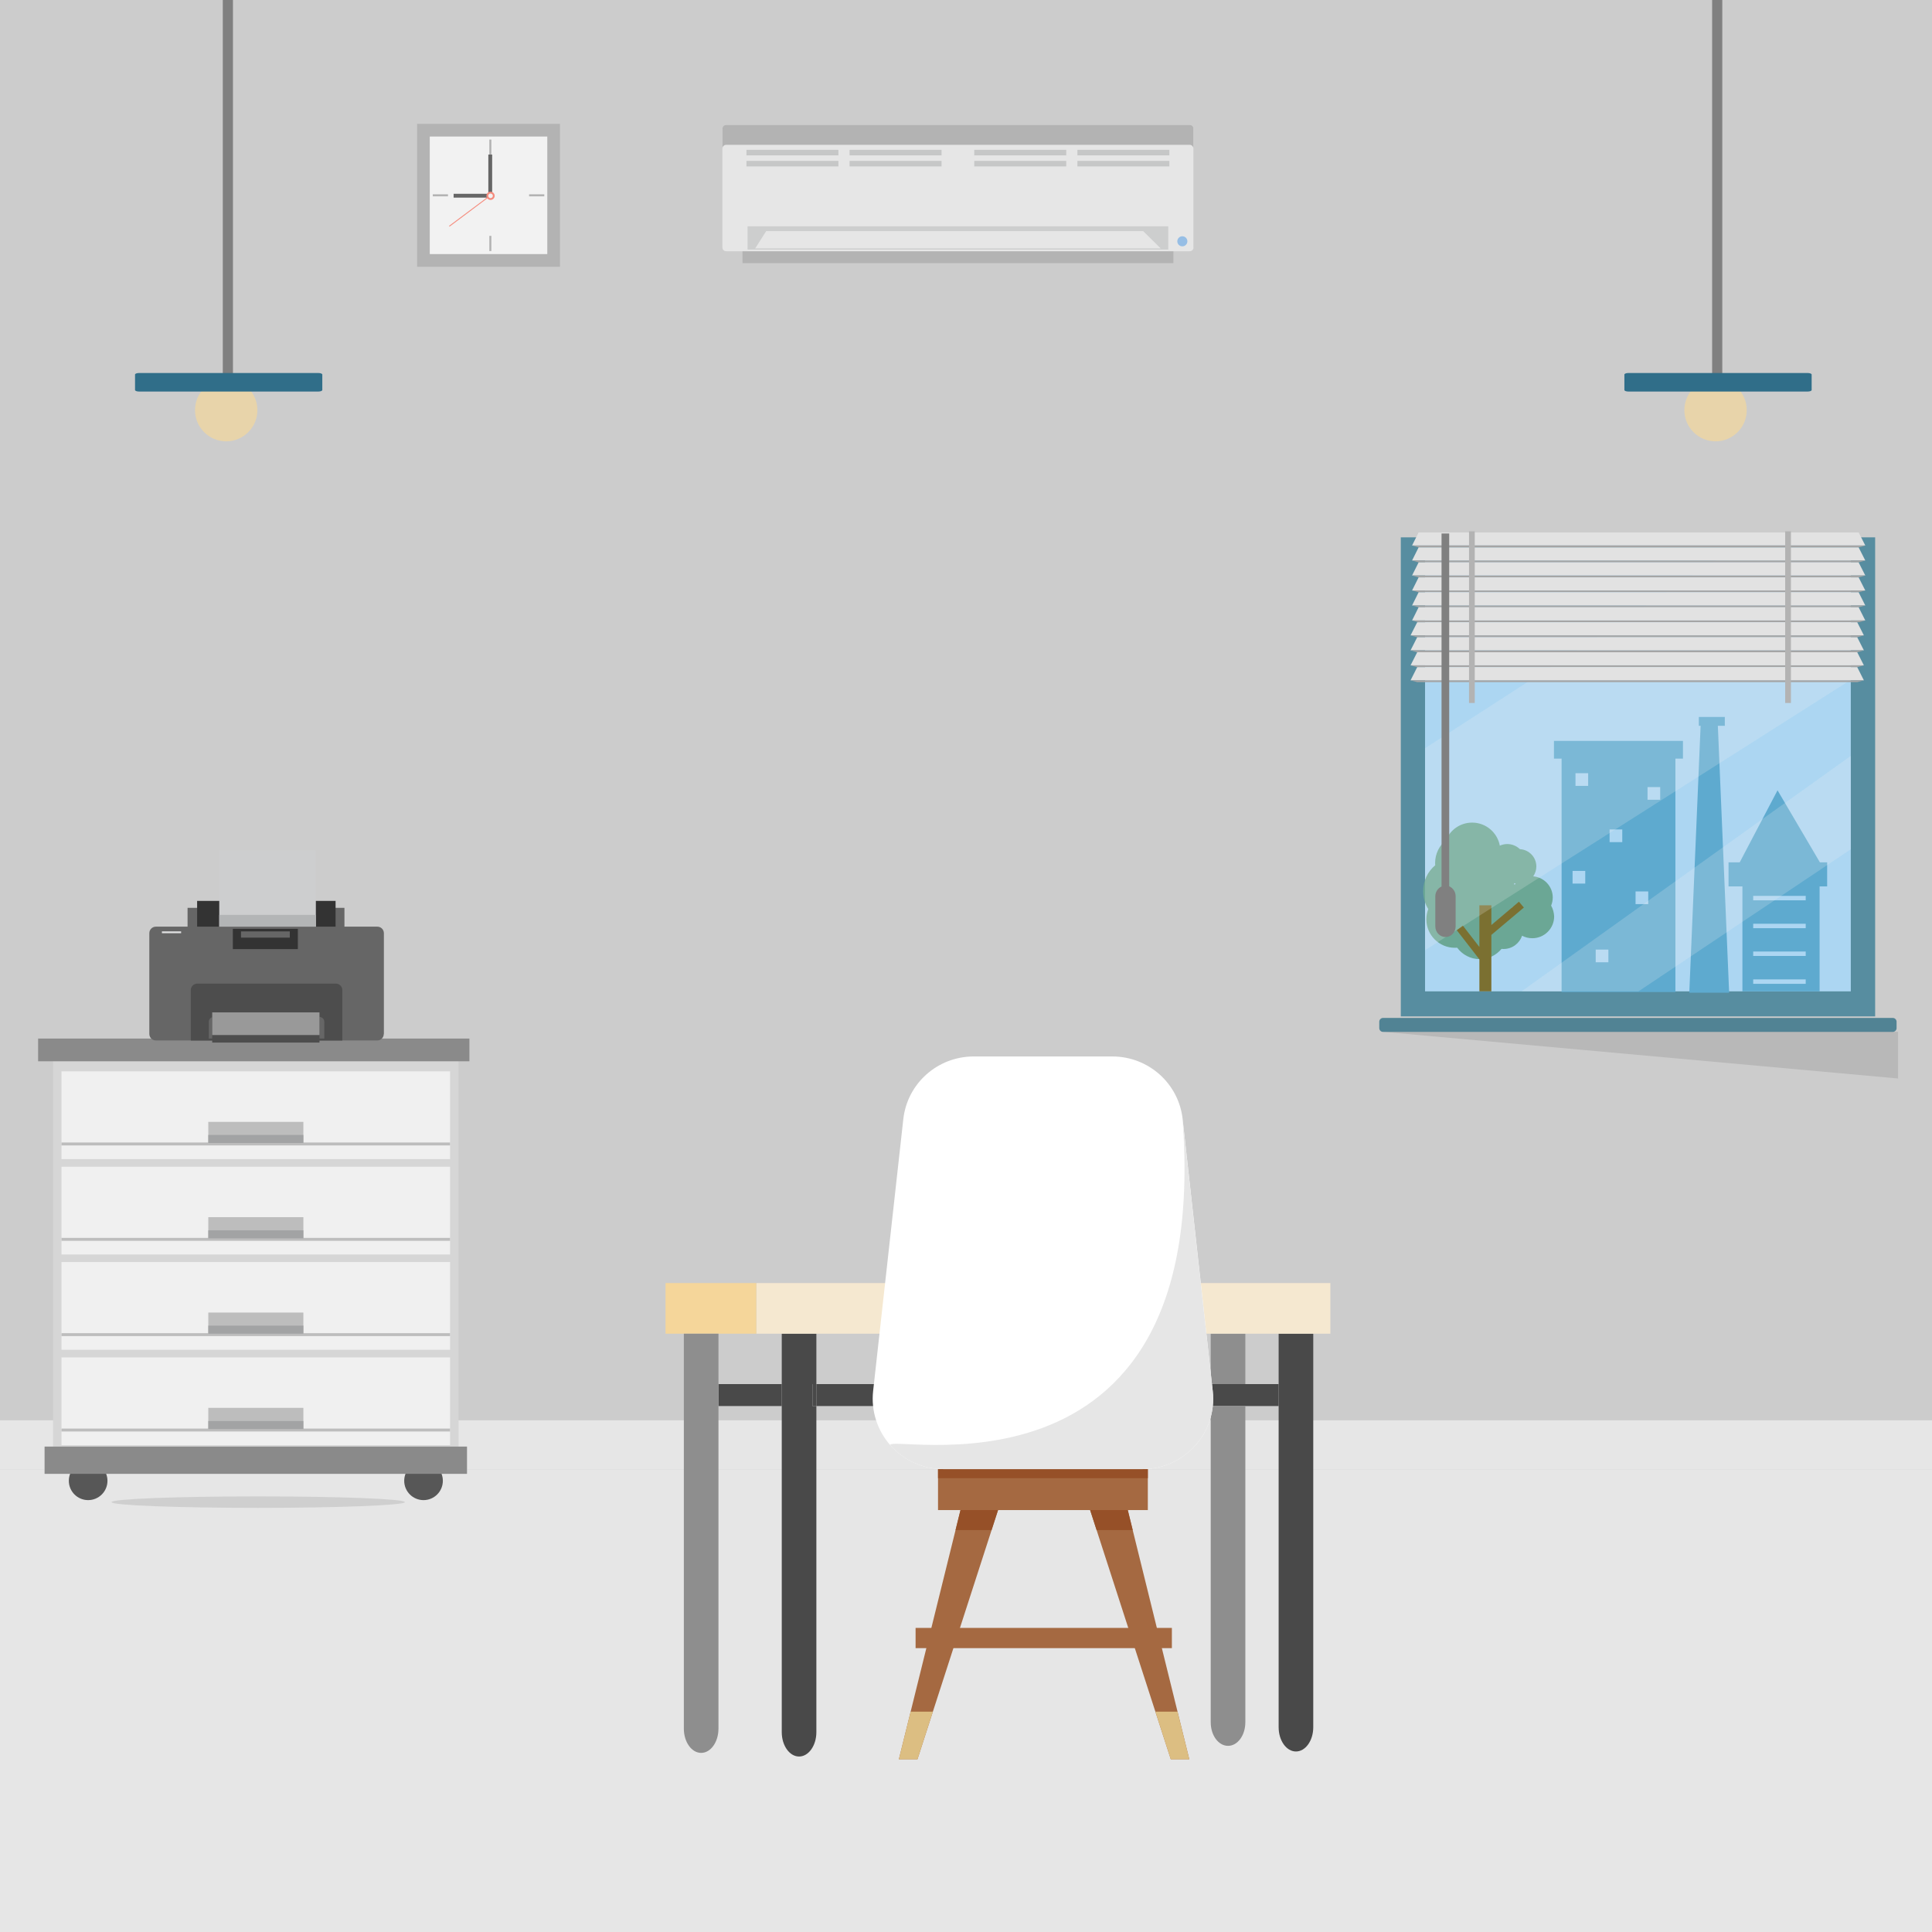
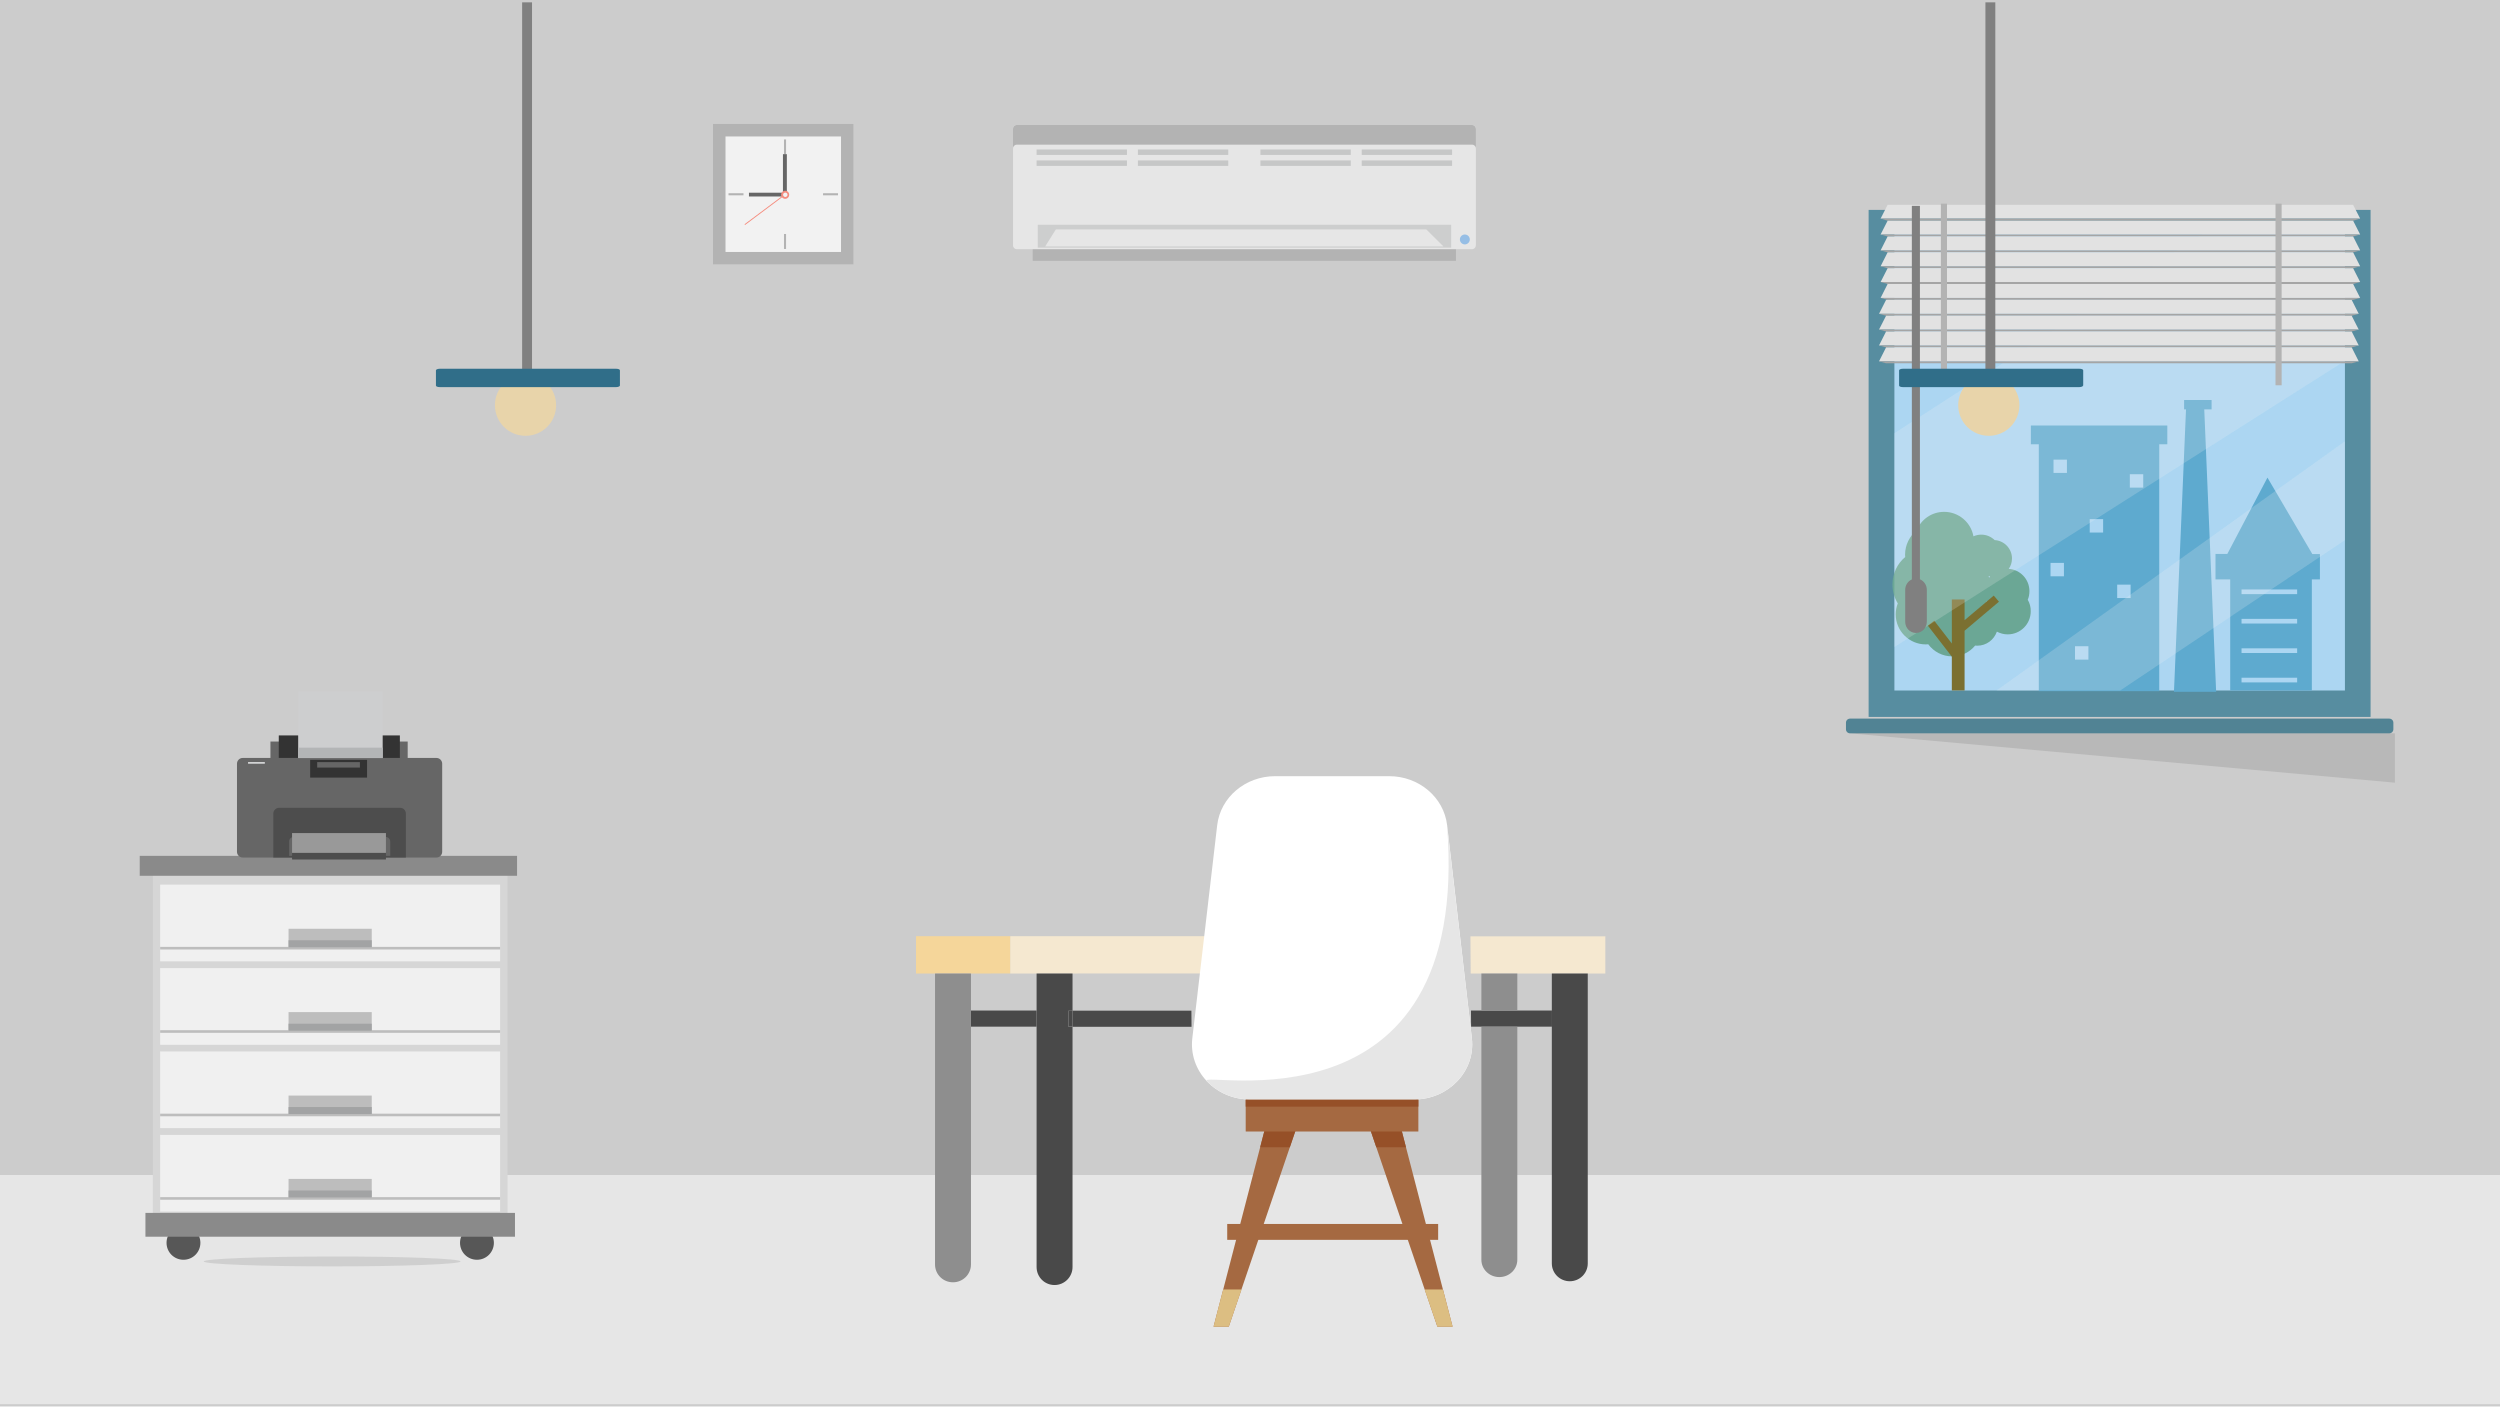
- <svg xmlns="http://www.w3.org/2000/svg" version="1.1" x="0px" y="0px" viewBox="0 0 1920 1920" style="enable-background:new 0 0 1920 1920;" xml:space="preserve">
+ <svg xmlns="http://www.w3.org/2000/svg" version="1.1" x="0px" y="0px" viewBox="0 0 1920 1080" style="enable-background:new 0 0 1920 1080;" xml:space="preserve">
  <style type="text/css">
	.st0{fill:#CCCCCC;}
	.st1{fill:#E6E6E6;}
	.st2{fill:#494949;}
	.st3{fill:#F5E8D0;}
	.st4{fill:#8E8E8E;}
	.st5{fill:#FFFFFF;}
	.st6{fill:#F5D69A;}
	.st7{fill:#A56941;}
	.st8{fill:#965028;}
	.st9{fill:#DCBE82;}
	.st10{fill:#578DA0;}
	.st11{fill:#ACD6F2;}
	.st12{fill:#5EAACF;}
	.st13{fill:#6BA795;}
	.st14{fill:#7B7031;}
	.st15{opacity:0.2;}
	.st16{fill:#F2F2F2;}
	.st17{fill:#518394;}
	.st18{fill:#E2E2E2;}
	.st19{fill:#A5A5A5;}
	.st20{fill:#B3B3B3;}
	.st21{fill:#808080;}
	.st22{opacity:0.1;}
	.st23{fill:#E8D4AA;}
	.st24{fill:#306E89;}
	.st25{fill:#666666;}
	.st26{fill:#F58C7E;}
	.st27{fill:#C6C7C7;}
	.st28{fill:#96BEE5;}
	.st29{fill:#CDCECE;}
	.st30{fill:#575757;}
	.st31{fill:#D6D6D6;}
	.st32{fill:#F0F0F0;}
	.st33{fill:#BDBDBD;}
	.st34{fill:#A2A3A4;}
	.st35{fill:#8A8A8A;}
	.st36{fill:#333333;}
	.st37{fill:#4D4D4D;}
	.st38{fill:#999999;}
	.st39{fill:#DFE0E1;}
	.st40{fill:#CDCECF;}
	.st41{fill:#B3B5B6;}
</style>
  <g id="Background">
-     <rect y="-1" class="st0" width="1920" height="1920" />
+     <rect class="st0" width="1920" height="1080" />
  </g>
  <g id="Floor">
    <g>
-       <rect y="1460.5" class="st1" width="1920" height="459.5" />
-       <rect y="1411.5" class="st1" width="1920" height="49" />
+       <rect y="919.3" class="st1" width="1920" height="159.1" />
+       <rect y="902.4" class="st1" width="1920" height="17" />
    </g>
    <g>
      <g id="XMLID_10_">
        <g>
-           <path class="st2" d="M811.3,1375.5c0,6.8,0,14.1,0,21.8c-2.5,0-3.8,0-3.8,0v-21.8C807.5,1375.5,808.8,1375.5,811.3,1375.5z" />
-           <path class="st3" d="M1305.1,1325.4c-8.6,0-20.3,0-34.4,0c-9.9,0-21,0-33.1,0c-10.7,0-22.2,0-34.4,0c-3.3,0-6.7,0-10.1,0      c-0.1-17.9-0.2-34.8-0.3-50.3c75.1,0,129.3,0,129.3,0v50.3C1322,1325.4,1316,1325.4,1305.1,1325.4z" />
-           <path class="st2" d="M1270.7,1397.3c0-7.7,0-15,0-21.8c0-21.2,0-38.3,0-49.2v-0.8c14.1,0,25.8,0,34.4,0c0,66.7,0,391,0,391      c0,13.3-7.7,24.1-17.2,24.1c-9.5,0-17.2-10.8-17.2-24.1C1270.7,1716.4,1270.7,1515.3,1270.7,1397.3z" />
-           <path class="st2" d="M1237.6,1375.5c12.8,0,24,0,33.1,0c0,6.8,0,14.1,0,21.8c-9.1,0-20.3,0-33.1,0c-10.4,0-22,0-34.4,0      c-3.2,0-6.5,0-9.8,0c0-7.4-0.1-14.6-0.1-21.8c3.4,0,6.7,0,9.9,0C1215.5,1375.5,1227.1,1375.5,1237.6,1375.5z" />
-           <path class="st4" d="M1237.6,1397.3c0,113.3,0,314.3,0,314.3c0,13-7.7,23.4-17.2,23.4c-9.5,0-17.2-10.4-17.2-23.4      c0,0,0-93.1,0-189.3c0-43.8,0-88.3,0-125C1215.5,1397.3,1227.1,1397.3,1237.6,1397.3z" />
-           <path class="st4" d="M1237.6,1329.2c0,8.7,0,25,0,46.3c-10.4,0-22,0-34.4,0c0-21.5,0-39,0-50c12.2,0,23.7,0,34.4,0V1329.2z" />
-           <path class="st5" d="M1175.6,1375.5v21.8c-70,0-158.4,0-231.1,0v-21.8C1017.1,1375.5,1105.5,1375.5,1175.6,1375.5z" />
-           <path class="st2" d="M925.4,1397.3h-1c-56.4,0-100.2,0-113.1,0c0-7.7,0-15,0-21.8c12.8,0,56.7,0,113.1,0h0.9      C925.4,1382.7,925.4,1390,925.4,1397.3z" />
-           <path class="st3" d="M776.9,1325.4c-2,0-3.8,0-5.6,0c-5.9,0-12.5,0-19.6,0v-50.3c7.9,0,15.2,0,21.5,0c29.2,0,85.5,0,151.3,0      c0.2,15.5,0.3,32.4,0.5,50.3h-1.1c-43.3,0-82.5,0-112.5,0C797.8,1325.4,786.2,1325.4,776.9,1325.4z" />
-           <path class="st2" d="M811.3,1397.3c0,117.2,0,324.1,0,324.1c0,13.3-7.7,24.2-17.2,24.2c-9.5,0-17.2-10.9-17.2-24.2      c0,0,0-202.8,0-324.1v-21.8c0-20.9,0-38.2,0-50c9.3,0,21,0,34.4,0v0.4c0,9.3,0,26.8,0,49.7c-2.5,0-3.8,0-3.8,0v21.8      C807.5,1397.3,808.8,1397.3,811.3,1397.3z" />
-           <path class="st2" d="M776.9,1375.5v21.8c0,0-39.3,0-62.9,0c0-7.7,0-15,0-21.8C737.5,1375.5,776.9,1375.5,776.9,1375.5z" />
-           <path class="st6" d="M714,1325.4c-12.8,0-25,0-34.4,0c-11,0-18.2,0-18.2,0v-50.3c0,0,51.4,0,90.2,0v50.3      C739.7,1325.4,726.5,1325.4,714,1325.4z" />
-           <path class="st4" d="M714,1397.3c0,117.9,0,320.6,0,320.6c0,13.3-7.7,24.1-17.2,24.1c-9.5,0-17.2-10.8-17.2-24.1      c0,0,0-309.3,0-392.5c9.4,0,21.6,0,34.4,0c0,10.4,0,27.9,0,50C714,1382.3,714,1389.6,714,1397.3z" />
+           <path class="st2" d="M823.7,776.1c0,3.9,0,8.1,0,12.4c-2,0-3.1,0-3.1,0v-12.4C820.6,776.1,821.7,776.1,823.7,776.1z" />
+           <path class="st3" d="M1219.4,747.7c-6.9,0-16.3,0-27.6,0c-8,0-16.9,0-26.6,0c-8.6,0-17.8,0-27.6,0c-2.6,0-5.4,0-8.1,0      c-0.1-10.2-0.1-19.8-0.2-28.6c60.2,0,103.6,0,103.6,0v28.6C1233,747.7,1228.1,747.7,1219.4,747.7z" />
+           <path class="st2" d="M1191.8,788.6c0-4.4,0-8.5,0-12.4c0-12.1,0-21.8,0-28v-0.5c11.3,0,20.7,0,27.6,0c0,38,0,222.6,0,222.6      c0,7.6-6.2,13.7-13.8,13.7c-7.6,0-13.8-6.1-13.8-13.7C1191.8,970.3,1191.8,855.8,1191.8,788.6z" />
+           <path class="st2" d="M1165.3,776.1c10.3,0,19.3,0,26.6,0c0,3.9,0,8.1,0,12.4c-7.3,0-16.3,0-26.6,0c-8.4,0-17.6,0-27.6,0      c-2.6,0-5.2,0-7.9,0c0-4.2-0.1-8.3-0.1-12.4c2.7,0,5.4,0,8,0C1147.6,776.1,1156.9,776.1,1165.3,776.1z" />
+           <path class="st4" d="M1165.3,788.6c0,64.5,0,178.9,0,178.9c0,7.4-6.2,13.3-13.8,13.3c-7.6,0-13.8-5.9-13.8-13.3      c0,0,0-53,0-107.8c0-24.9,0-50.3,0-71.1C1147.6,788.6,1156.9,788.6,1165.3,788.6z" />
+           <path class="st4" d="M1165.3,749.8c0,4.9,0,14.2,0,26.4c-8.4,0-17.6,0-27.6,0c0-12.2,0-22.2,0-28.5c9.7,0,19,0,27.6,0V749.8z" />
+           <path class="st5" d="M1115.6,776.1v12.4c-56.1,0-126.9,0-185.2,0v-12.4C988.6,776.1,1059.5,776.1,1115.6,776.1z" />
+           <path class="st2" d="M915.1,788.6h-0.8c-45.2,0-80.3,0-90.6,0c0-4.4,0-8.5,0-12.4c10.3,0,45.4,0,90.6,0h0.7      C915.1,780.2,915.1,784.4,915.1,788.6z" />
+           <path class="st3" d="M806.3,747.7c-2.4,0-4.6,0-6.8,0c-7.1,0-15.2,0-23.7,0V719c9.5,0,18.3,0,26,0c35.3,0,103.3,0,182.8,0      c0.2,8.8,0.4,18.5,0.5,28.6h-1.4c-52.3,0-99.7,0-135.9,0C831.7,747.7,817.6,747.7,806.3,747.7z" />
+           <path class="st2" d="M823.7,788.6c0,66.7,0,184.5,0,184.5c0,7.6-6.2,13.8-13.8,13.8c-7.7,0-13.8-6.2-13.8-13.8      c0,0,0-115.4,0-184.5v-12.4c0-11.9,0-21.8,0-28.5c7.5,0,16.8,0,27.6,0v0.2c0,5.3,0,15.3,0,28.3c-2,0-3.1,0-3.1,0v12.4      C820.6,788.6,821.7,788.6,823.7,788.6z" />
+           <path class="st2" d="M796.1,776.1v12.4c0,0-31.5,0-50.4,0c0-4.4,0-8.5,0-12.4C764.5,776.1,796.1,776.1,796.1,776.1z" />
+           <path class="st6" d="M745.7,747.7c-10.3,0-20.1,0-27.6,0c-8.8,0-14.6,0-14.6,0V719c0,0,41.2,0,72.3,0v28.6      C766.3,747.7,755.7,747.7,745.7,747.7z" />
+           <path class="st4" d="M745.7,788.6c0,67.1,0,182.5,0,182.5c0,7.6-6.2,13.7-13.8,13.7c-7.7,0-13.8-6.1-13.8-13.7      c0,0,0-176.1,0-223.4c7.5,0,17.3,0,27.6,0c0,5.9,0,15.9,0,28.5C745.7,780,745.7,784.2,745.7,788.6z" />
        </g>
      </g>
    </g>
  </g>
  <g id="Layer_16">
    <g>
-       <rect x="909.9" y="1617.8" class="st7" width="254.7" height="20.1" />
-       <polygon class="st7" points="963.9,1462.8 893.3,1748.3 911.8,1748.3 1004.1,1462.8   " />
-       <polygon class="st7" points="1071.1,1462.8 1163.5,1748.3 1181.9,1748.3 1111.4,1462.8   " />
-       <polygon class="st8" points="963.9,1462.8 949.6,1520.6 985.4,1520.6 1004.1,1462.8   " />
-       <polygon class="st9" points="905,1701 893.3,1748.3 911.8,1748.3 927.1,1701   " />
-       <polygon class="st9" points="1148.2,1701 1163.5,1748.3 1181.9,1748.3 1170.2,1701   " />
-       <polygon class="st8" points="1071.1,1462.8 1089.8,1520.6 1125.7,1520.6 1111.4,1462.8   " />
-       <path class="st5" d="M1205.2,1382.4c4.6,41.4-28,77.6-69.9,77.6H937.6c-20,0-39-8.5-52.4-23.3c-13.3-14.8-19.7-34.6-17.5-54.3    l30-270.2c3.9-35.4,34-62.3,69.9-62.3h137.8c35.9,0,66,26.8,69.9,62.3L1205.2,1382.4z" />
-       <rect x="932.2" y="1460" class="st7" width="208.5" height="40.7" />
-       <rect x="932.2" y="1460" class="st8" width="208.5" height="9" />
-     </g>
-     <path class="st5" d="M1140.7,1059.4" />
-     <path class="st1" d="M1205.2,1382.4c4.6,41.4-28,77.6-69.9,77.6H937.6c-20,0-39-8.5-52.4-23.3c-13.3-14.8,320.4,75.2,290-324.5   L1205.2,1382.4z" />
+       <rect x="942.5" y="940" class="st7" width="162" height="12.2" />
+       <polygon class="st7" points="976.9,846.1 932,1018.9 943.7,1018.9 1002.5,846.1   " />
+       <polygon class="st7" points="1045.1,846.1 1103.9,1018.9 1115.6,1018.9 1070.7,846.1   " />
+       <polygon class="st8" points="976.9,846.1 967.8,881.1 990.6,881.1 1002.5,846.1   " />
+       <polygon class="st9" points="939.4,990.3 932,1018.9 943.7,1018.9 953.5,990.3   " />
+       <polygon class="st9" points="1094.1,990.3 1103.9,1018.9 1115.6,1018.9 1108.2,990.3   " />
+       <polygon class="st8" points="1045.1,846.1 1057,881.1 1079.8,881.1 1070.7,846.1   " />
+       <path class="st5" d="M1130.4,797.4c2.9,25.1-17.8,47-44.5,47H960.1c-12.7,0-24.8-5.1-33.3-14.1c-8.5-9-12.5-20.9-11.1-32.9    l19.1-163.6c2.5-21.5,21.7-37.7,44.5-37.7h87.6c22.8,0,42,16.2,44.5,37.7L1130.4,797.4z" />
+       <rect x="956.7" y="844.4" class="st7" width="132.6" height="24.6" />
+       <rect x="956.7" y="844.4" class="st8" width="132.6" height="5.5" />
+     </g>
+     <path class="st5" d="M1089.3,601.8" />
+     <path class="st1" d="M1130.4,797.4c2.9,25.1-17.8,47-44.5,47H960.1c-12.7,0-24.8-5.1-33.3-14.1c-8.5-9,203.8,45.6,184.5-196.5   L1130.4,797.4z" />
  </g>
  <g id="Chair_1_">
</g>
  <g id="Window">
    <g>
-       <rect x="1392.1" y="523.6" class="st10" width="471.4" height="486.5" />
-       <rect x="1416.2" y="548.6" class="st11" width="423.1" height="436.6" />
-       <g>
-         <g>
-           <polygon class="st12" points="1718.4,986.5 1678.8,986.5 1690.1,720 1707.1,719.4     " />
-           <path class="st12" d="M1551.9,747.7v238.2H1665V747.7H1551.9z M1575.4,878.1h-12.6v-12.6h12.6V878.1z M1578.3,781h-12.6v-12.6      h12.6V781z M1598.4,956.3h-12.6v-12.6h12.6V956.3z M1612.2,836.9h-12.6v-12.6h12.6V836.9z M1638,898.5h-12.6v-12.6h12.6V898.5z       M1649.9,794.8h-12.6v-12.6h12.6V794.8z" />
-           <rect x="1688.3" y="712.5" class="st12" width="25.8" height="8.8" />
-           <path class="st12" d="M1808.6,857l-42.1-71.6l-37.6,71.6h-11.1v23.9h13.8v104.3h76.7V880.9h7.5V857H1808.6z M1794.5,977.7h-52.2      v-4.4h52.2V977.7z M1794.5,950h-52.2v-4.4h52.2V950z M1794.5,922.4h-52.2V918h52.2V922.4z M1794.5,894.7h-52.2v-4.4h52.2V894.7z      " />
-           <rect x="1544.3" y="736.3" class="st12" width="128.2" height="17.6" />
-         </g>
-         <g>
-           <path class="st13" d="M1541.5,900c1-2.5,1.6-5.2,1.6-8.1c0-11.1-8.6-20.1-19.4-21c1.9-2.8,3.1-6.2,3.1-9.8      c0-9.2-7.2-16.7-16.3-17.2c-3.3-3.1-7.7-5.1-12.6-5.1c-2.6,0-5.1,0.6-7.4,1.6c-2.4-13-13.8-22.9-27.5-22.9      c-11.7,0-21.7,7.1-25.9,17.3c-6.7,5.4-10.9,13.7-10.9,22.9c0,0.7,0,1.5,0.1,2.2c-7.4,6.2-12,15.4-12,25.8      c0,6.5,1.9,12.6,5.1,17.7c-1.2,3.2-1.9,6.6-1.9,10.2c0,15.6,12.7,28.3,28.3,28.3c0.8,0,1.5,0,2.3-0.1      c5.1,6.9,13.3,11.4,22.5,11.4c8.7,0,16.4-4,21.6-10.2c0.7,0.1,1.3,0.1,2,0.1c8.6,0,15.8-5.5,18.4-13.2c3,1.6,6.5,2.5,10.2,2.5      c12,0,21.7-9.7,21.7-21.7C1544.3,906.8,1543.3,903.2,1541.5,900z M1505.1,879.4c-0.1-0.5-0.2-1-0.4-1.5c0.1-0.1,0.1-0.1,0.2-0.2      c0.4,0.1,0.8,0.2,1.3,0.3C1505.8,878.5,1505.4,878.9,1505.1,879.4z M1503.1,901.1c0,0.1,0.1,0.1,0.1,0.2      c-0.7,1.4-1.2,2.9-1.6,4.4c-0.3-0.1-0.5-0.2-0.8-0.3C1501.7,904,1502.4,902.5,1503.1,901.1z" />
-           <polygon class="st14" points="1470.2,985.2 1482.1,985.2 1482.1,929.1 1514.4,901.9 1509.5,896.1 1482.1,919.3 1482.1,899.7       1470.2,899.7 1470.2,941.1 1453.7,919.8 1447.7,924.4 1470.2,953.4     " />
+       <rect x="1435.1" y="152.8" class="st10" width="385.5" height="397.8" />
+       <rect x="1454.9" y="173.2" class="st11" width="346" height="357.1" />
+       <g>
+         <g>
+           <polygon class="st12" points="1702,531.3 1669.6,531.3 1678.9,313.4 1692.8,312.9     " />
+           <path class="st12" d="M1565.8,336v194.8h92.5V336H1565.8z M1585.1,442.6h-10.3v-10.3h10.3V442.6z M1587.4,363.2h-10.3V353h10.3      V363.2z M1603.9,506.6h-10.3v-10.3h10.3V506.6z M1615.2,409h-10.3v-10.3h10.3V409z M1636.2,459.3H1626v-10.3h10.3V459.3z       M1646,374.5h-10.3v-10.3h10.3V374.5z" />
+           <rect x="1677.4" y="307.2" class="st12" width="21.1" height="7.2" />
+           <path class="st12" d="M1775.8,425.4l-34.4-58.6l-30.8,58.6h-9.1V445h11.3v85.3h62.7V445h6.2v-19.5H1775.8z M1764.2,524.1h-42.7      v-3.6h42.7V524.1z M1764.2,501.5h-42.7v-3.6h42.7V501.5z M1764.2,478.9h-42.7v-3.6h42.7V478.9z M1764.2,456.3h-42.7v-3.6h42.7      V456.3z" />
+           <rect x="1559.7" y="326.8" class="st12" width="104.8" height="14.4" />
+         </g>
+         <g>
+           <path class="st13" d="M1557.3,460.6c0.9-2,1.3-4.3,1.3-6.6c0-9.1-7-16.5-15.9-17.1c1.6-2.3,2.5-5,2.5-8      c0-7.5-5.9-13.7-13.3-14.1c-2.7-2.6-6.3-4.2-10.3-4.2c-2.1,0-4.2,0.5-6,1.3c-1.9-10.7-11.3-18.8-22.5-18.8      c-9.5,0-17.7,5.8-21.1,14.2c-5.4,4.4-8.9,11.2-8.9,18.7c0,0.6,0,1.2,0.1,1.8c-6,5-9.8,12.6-9.8,21.1c0,5.3,1.5,10.3,4.1,14.5      c-1,2.6-1.6,5.4-1.6,8.4c0,12.8,10.4,23.1,23.1,23.1c0.6,0,1.3,0,1.9-0.1c4.2,5.7,10.9,9.3,18.4,9.3c7.1,0,13.4-3.2,17.6-8.3      c0.5,0.1,1.1,0.1,1.6,0.1c7,0,12.9-4.5,15.1-10.8c2.5,1.3,5.3,2.1,8.3,2.1c9.8,0,17.7-7.9,17.7-17.7      C1559.7,466.2,1558.8,463.2,1557.3,460.6z M1527.6,443.7c-0.1-0.4-0.2-0.8-0.3-1.2c0,0,0.1-0.1,0.1-0.1c0.3,0.1,0.7,0.2,1,0.3      C1528.2,443,1527.9,443.4,1527.6,443.7z M1525.9,461.4c0,0.1,0,0.1,0.1,0.2c-0.6,1.1-1,2.3-1.3,3.6c-0.2-0.1-0.4-0.2-0.6-0.2      C1524.8,463.9,1525.4,462.7,1525.9,461.4z" />
+           <polygon class="st14" points="1499,530.3 1508.8,530.3 1508.8,484.4 1535.2,462.1 1531.2,457.4 1508.8,476.3 1508.8,460.4       1499,460.4 1499,494.2 1485.5,476.7 1480.6,480.5 1499,504.3     " />
        </g>
      </g>
      <g class="st15">
-         <polygon class="st16" points="1416.2,743.6 1416.2,944.3 1839.3,675.6 1839.3,548.6 1718.2,548.6    " />
-         <polygon class="st16" points="1839.3,844 1839.3,751.2 1512.1,985.2 1628.3,985.2    " />
-       </g>
-       <path class="st17" d="M1884.8,1021.7c0,2.1-1.7,3.8-3.8,3.8h-506.5c-2.1,0-3.8-1.7-3.8-3.8v-6.3c0-2.1,1.7-3.8,3.8-3.8H1881    c2.1,0,3.8,1.7,3.8,3.8V1021.7z" />
-       <rect x="1375.7" y="515.1" class="st0" width="504" height="18.9" />
-       <g>
-         <g>
-           <polygon class="st18" points="1847.1,529.1 1743.9,529.1 1513,529.1 1409.8,529.1 1403.3,542.1 1519.6,542.1 1737.3,542.1       1853.7,542.1     " />
-           <polygon class="st19" points="1847.1,544 1743.9,544 1513,544 1409.8,544 1403.3,542.1 1519.6,542.1 1737.3,542.1 1853.7,542.1           " />
-         </g>
-         <g>
-           <polygon class="st18" points="1847.1,544 1743.9,544 1513,544 1409.8,544 1403.3,557 1519.6,557 1737.3,557 1853.7,557     " />
-           <polygon class="st19" points="1847.1,558.9 1743.9,558.9 1513,558.9 1409.8,558.9 1403.3,557 1519.6,557 1737.3,557 1853.7,557           " />
-         </g>
-         <g>
-           <polygon class="st18" points="1847.1,558.9 1743.9,558.9 1513,558.9 1409.8,558.9 1403.3,571.9 1519.6,571.9 1737.3,571.9       1853.7,571.9     " />
-           <polygon class="st19" points="1847.1,573.8 1743.9,573.8 1513,573.8 1409.8,573.8 1403.3,571.9 1519.6,571.9 1737.3,571.9       1853.7,571.9     " />
-         </g>
-         <g>
-           <polygon class="st18" points="1847.1,573.8 1743.9,573.8 1513,573.8 1409.8,573.8 1403.3,586.8 1519.6,586.8 1737.3,586.8       1853.7,586.8     " />
-           <polygon class="st19" points="1847.1,588.6 1743.9,588.6 1513,588.6 1409.8,588.6 1403.3,586.8 1519.6,586.8 1737.3,586.8       1853.7,586.8     " />
-         </g>
-         <g>
-           <polygon class="st18" points="1847.1,588.6 1743.9,588.6 1513,588.6 1409.8,588.6 1403.3,601.7 1519.6,601.7 1737.3,601.7       1853.7,601.7     " />
-           <polygon class="st19" points="1847.1,603.5 1743.9,603.5 1513,603.5 1409.8,603.5 1403.3,601.7 1519.6,601.7 1737.3,601.7       1853.7,601.7     " />
-         </g>
-         <g>
-           <polygon class="st18" points="1847.1,603.5 1743.9,603.5 1513,603.5 1409.8,603.5 1403.3,616.6 1519.6,616.6 1737.3,616.6       1853.7,616.6     " />
-           <polygon class="st19" points="1847.1,618.4 1743.9,618.4 1513,618.4 1409.8,618.4 1403.3,616.6 1519.6,616.6 1737.3,616.6       1853.7,616.6     " />
-         </g>
-         <g>
-           <polygon class="st18" points="1845.7,618.4 1742.5,618.4 1511.6,618.4 1408.4,618.4 1401.8,631.4 1518.2,631.4 1735.9,631.4       1852.3,631.4     " />
-           <polygon class="st19" points="1845.7,633.3 1742.5,633.3 1511.6,633.3 1408.4,633.3 1401.8,631.4 1518.2,631.4 1735.9,631.4       1852.3,631.4     " />
-         </g>
-         <g>
-           <polygon class="st18" points="1845.7,633.3 1742.5,633.3 1511.6,633.3 1408.4,633.3 1401.8,646.3 1518.2,646.3 1735.9,646.3       1852.3,646.3     " />
-           <polygon class="st19" points="1845.7,648.2 1742.5,648.2 1511.6,648.2 1408.4,648.2 1401.8,646.3 1518.2,646.3 1735.9,646.3       1852.3,646.3     " />
-         </g>
-         <g>
-           <polygon class="st18" points="1845.7,648.2 1742.5,648.2 1511.6,648.2 1408.4,648.2 1401.8,661.2 1518.2,661.2 1735.9,661.2       1852.3,661.2     " />
-           <polygon class="st19" points="1845.7,663 1742.5,663 1511.6,663 1408.4,663 1401.8,661.2 1518.2,661.2 1735.9,661.2       1852.3,661.2     " />
-         </g>
-         <g>
-           <polygon class="st18" points="1845.7,663 1742.5,663 1511.6,663 1408.4,663 1401.8,676.1 1518.2,676.1 1735.9,676.1       1852.3,676.1     " />
-           <polygon class="st19" points="1845.7,677.9 1742.5,677.9 1511.6,677.9 1408.4,677.9 1401.8,676.1 1518.2,676.1 1735.9,676.1       1852.3,676.1     " />
-         </g>
-         <g>
-           <rect x="1774.1" y="528" class="st20" width="5.7" height="170.6" />
-         </g>
-         <g>
-           <rect x="1459.9" y="528" class="st20" width="5.7" height="170.6" />
-         </g>
-         <path class="st21" d="M1440.2,880.8V530.2h-7.6v350.8c-3.6,1.6-6.2,5.4-6.2,9.7v29.9c0,5.8,4.5,10.6,10.1,10.6     c5.6,0,10.1-4.7,10.1-10.6v-29.9C1446.6,886.2,1443.9,882.4,1440.2,880.8z" />
-       </g>
-       <polygon class="st22" points="1886.3,1071.8 1374.5,1025.4 1886.3,1025.4   " />
+         <polygon class="st16" points="1454.9,332.7 1454.9,496.9 1800.9,277.1 1800.9,173.2 1701.9,173.2    " />
+         <polygon class="st16" points="1800.9,414.8 1800.9,338.9 1533.3,530.3 1628.3,530.3    " />
+       </g>
+       <path class="st17" d="M1838.1,560.1c0,1.7-1.4,3.1-3.1,3.1h-414.2c-1.7,0-3.1-1.4-3.1-3.1v-5.1c0-1.7,1.4-3.1,3.1-3.1H1835    c1.7,0,3.1,1.4,3.1,3.1V560.1z" />
+       <rect x="1421.8" y="145.8" class="st0" width="412.2" height="15.4" />
+       <g>
+         <g>
+           <polygon class="st18" points="1807.2,157.3 1722.9,157.3 1534,157.3 1449.7,157.3 1444.3,167.9 1539.4,167.9 1717.5,167.9       1812.6,167.9     " />
+           <polygon class="st19" points="1807.2,169.5 1722.9,169.5 1534,169.5 1449.7,169.5 1444.3,167.9 1539.4,167.9 1717.5,167.9       1812.6,167.9     " />
+         </g>
+         <g>
+           <polygon class="st18" points="1807.2,169.5 1722.9,169.5 1534,169.5 1449.7,169.5 1444.3,180.1 1539.4,180.1 1717.5,180.1       1812.6,180.1     " />
+           <polygon class="st19" points="1807.2,181.6 1722.9,181.6 1534,181.6 1449.7,181.6 1444.3,180.1 1539.4,180.1 1717.5,180.1       1812.6,180.1     " />
+         </g>
+         <g>
+           <polygon class="st18" points="1807.2,181.6 1722.9,181.6 1534,181.6 1449.7,181.6 1444.3,192.3 1539.4,192.3 1717.5,192.3       1812.6,192.3     " />
+           <polygon class="st19" points="1807.2,193.8 1722.9,193.8 1534,193.8 1449.7,193.8 1444.3,192.3 1539.4,192.3 1717.5,192.3       1812.6,192.3     " />
+         </g>
+         <g>
+           <polygon class="st18" points="1807.2,193.8 1722.9,193.8 1534,193.8 1449.7,193.8 1444.3,204.5 1539.4,204.5 1717.5,204.5       1812.6,204.5     " />
+           <polygon class="st19" points="1807.2,206 1722.9,206 1534,206 1449.7,206 1444.3,204.5 1539.4,204.5 1717.5,204.5 1812.6,204.5           " />
+         </g>
+         <g>
+           <polygon class="st18" points="1807.2,206 1722.9,206 1534,206 1449.7,206 1444.3,216.6 1539.4,216.6 1717.5,216.6 1812.6,216.6           " />
+           <polygon class="st19" points="1807.2,218.1 1722.9,218.1 1534,218.1 1449.7,218.1 1444.3,216.6 1539.4,216.6 1717.5,216.6       1812.6,216.6     " />
+         </g>
+         <g>
+           <polygon class="st18" points="1807.2,218.1 1722.9,218.1 1534,218.1 1449.7,218.1 1444.3,228.8 1539.4,228.8 1717.5,228.8       1812.6,228.8     " />
+           <polygon class="st19" points="1807.2,230.3 1722.9,230.3 1534,230.3 1449.7,230.3 1444.3,228.8 1539.4,228.8 1717.5,228.8       1812.6,228.8     " />
+         </g>
+         <g>
+           <polygon class="st18" points="1806.1,230.3 1721.7,230.3 1532.9,230.3 1448.5,230.3 1443.1,241 1538.3,241 1716.3,241       1811.5,241     " />
+           <polygon class="st19" points="1806.1,242.5 1721.7,242.5 1532.9,242.5 1448.5,242.5 1443.1,241 1538.3,241 1716.3,241       1811.5,241     " />
+         </g>
+         <g>
+           <polygon class="st18" points="1806.1,242.5 1721.7,242.5 1532.9,242.5 1448.5,242.5 1443.1,253.1 1538.3,253.1 1716.3,253.1       1811.5,253.1     " />
+           <polygon class="st19" points="1806.1,254.6 1721.7,254.6 1532.9,254.6 1448.5,254.6 1443.1,253.1 1538.3,253.1 1716.3,253.1       1811.5,253.1     " />
+         </g>
+         <g>
+           <polygon class="st18" points="1806.1,254.6 1721.7,254.6 1532.9,254.6 1448.5,254.6 1443.1,265.3 1538.3,265.3 1716.3,265.3       1811.5,265.3     " />
+           <polygon class="st19" points="1806.1,266.8 1721.7,266.8 1532.9,266.8 1448.5,266.8 1443.1,265.3 1538.3,265.3 1716.3,265.3       1811.5,265.3     " />
+         </g>
+         <g>
+           <polygon class="st18" points="1806.1,266.8 1721.7,266.8 1532.9,266.8 1448.5,266.8 1443.1,277.5 1538.3,277.5 1716.3,277.5       1811.5,277.5     " />
+           <polygon class="st19" points="1806.1,279 1721.7,279 1532.9,279 1448.5,279 1443.1,277.5 1538.3,277.5 1716.3,277.5       1811.5,277.5     " />
+         </g>
+         <g>
+           <rect x="1747.6" y="156.4" class="st20" width="4.7" height="139.5" />
+         </g>
+         <g>
+           <rect x="1490.6" y="156.4" class="st20" width="4.7" height="139.5" />
+         </g>
+         <path class="st21" d="M1474.5,444.9V158.1h-6.2V445c-3,1.3-5.1,4.4-5.1,8v24.5c0,4.8,3.7,8.6,8.3,8.6c4.6,0,8.3-3.9,8.3-8.6V453     C1479.8,449.3,1477.6,446.2,1474.5,444.9z" />
+       </g>
+       <polygon class="st22" points="1839.3,601.1 1420.8,563.2 1839.3,563.2   " />
    </g>
  </g>
  <g id="Folder">
</g>
  <g id="Tools">
</g>
  <g id="Monitor">
</g>
  <g id="Table">
</g>
  <g id="Lamp">
    <g>
-       <rect x="221.4" y="0" class="st21" width="10.1" height="385.8" />
-       <path class="st23" d="M255.8,407.6c0,17.1-13.9,31-31,31c-17.1,0-31-13.9-31-31c0-17.1,13.9-31,31-31    C241.9,376.6,255.8,390.4,255.8,407.6z" />
-       <path class="st24" d="M320.3,387.6c0,0.8-1.7,1.5-3.8,1.5H138c-2.1,0-3.8-0.7-3.8-1.5v-15.4c0-0.8,1.7-1.5,3.8-1.5h178.5    c2.1,0,3.8,0.7,3.8,1.5V387.6z" />
-     </g>
-     <g>
-       <rect x="1701.5" y="0" class="st21" width="10.1" height="385.8" />
-       <path class="st23" d="M1735.9,407.6c0,17.1-13.9,31-31,31c-17.1,0-31-13.9-31-31c0-17.1,13.9-31,31-31    C1722,376.6,1735.9,390.4,1735.9,407.6z" />
-       <path class="st24" d="M1800.4,387.6c0,0.8-1.7,1.5-3.8,1.5h-178.5c-2.1,0-3.8-0.7-3.8-1.5v-15.4c0-0.8,1.7-1.5,3.8-1.5h178.5    c2.1,0,3.8,0.7,3.8,1.5V387.6z" />
+       <rect x="401" y="1.8" class="st21" width="7.6" height="292.9" />
+       <path class="st23" d="M427.1,311.2c0,13-10.5,23.5-23.5,23.5c-13,0-23.5-10.5-23.5-23.5c0-13,10.5-23.5,23.5-23.5    C416.5,287.7,427.1,298.2,427.1,311.2z" />
+       <path class="st24" d="M476.1,296.1c0,0.6-1.3,1.2-2.9,1.2H337.7c-1.6,0-2.9-0.5-2.9-1.2v-11.7c0-0.6,1.3-1.2,2.9-1.2h135.5    c1.6,0,2.9,0.5,2.9,1.2V296.1z" />
+     </g>
+     <g>
+       <rect x="1524.8" y="1.8" class="st21" width="7.6" height="292.9" />
+       <path class="st23" d="M1550.9,311.2c0,13-10.5,23.5-23.5,23.5c-13,0-23.5-10.5-23.5-23.5c0-13,10.5-23.5,23.5-23.5    C1540.3,287.7,1550.9,298.2,1550.9,311.2z" />
+       <path class="st24" d="M1599.8,296.1c0,0.6-1.3,1.2-2.9,1.2h-135.5c-1.6,0-2.9-0.5-2.9-1.2v-11.7c0-0.6,1.3-1.2,2.9-1.2H1597    c1.6,0,2.9,0.5,2.9,1.2V296.1z" />
    </g>
  </g>
  <g id="Mini_Table">
</g>
  <g id="Printer">
</g>
  <g id="Clock">
    <g>
-       <rect x="414.5" y="123.1" class="st20" width="142" height="142" />
-       <rect x="427.1" y="135.7" class="st16" width="116.8" height="116.8" />
-       <g>
-         <rect x="486.3" y="234.4" class="st20" width="2" height="15.1" />
-         <rect x="486.3" y="138.7" class="st20" width="2" height="15.1" />
-       </g>
-       <g>
-         <rect x="430.1" y="193.1" class="st20" width="15.1" height="2" />
-         <rect x="525.8" y="193.1" class="st20" width="15.1" height="2" />
-       </g>
-       <polygon class="st25" points="485.3,153.6 485.3,192.6 450.8,192.6 450.8,196.4 485.3,196.4 489.1,196.4 489.1,192.6 489.1,153.6       " />
-       <path class="st26" d="M491.6,194.6c0,2.2-1.8,4.1-4.1,4.1c-2.2,0-4.1-1.8-4.1-4.1c0-2.2,1.8-4.1,4.1-4.1    C489.8,190.6,491.6,192.4,491.6,194.6z" />
-       <rect x="441.3" y="208.7" transform="matrix(0.8005 -0.5994 0.5994 0.8005 -32.1082 321.9293)" class="st26" width="52.3" height="0.9" />
-       <path class="st16" d="M489.8,194.6c0,1.2-1,2.3-2.3,2.3c-1.2,0-2.3-1-2.3-2.3c0-1.2,1-2.3,2.3-2.3    C488.8,192.4,489.8,193.4,489.8,194.6z" />
+       <rect x="547.6" y="95.2" class="st20" width="107.8" height="107.8" />
+       <rect x="557.2" y="104.8" class="st16" width="88.7" height="88.7" />
+       <g>
+         <rect x="602.1" y="179.7" class="st20" width="1.6" height="11.5" />
+         <rect x="602.1" y="107.1" class="st20" width="1.6" height="11.5" />
+       </g>
+       <g>
+         <rect x="559.5" y="148.4" class="st20" width="11.5" height="1.6" />
+         <rect x="632.1" y="148.4" class="st20" width="11.5" height="1.6" />
+       </g>
+       <polygon class="st25" points="601.3,118.4 601.3,148 575.2,148 575.2,150.9 601.3,150.9 604.3,150.9 604.3,148 604.3,118.4   " />
+       <path class="st26" d="M606.1,149.6c0,1.7-1.4,3.1-3.1,3.1c-1.7,0-3.1-1.4-3.1-3.1c0-1.7,1.4-3.1,3.1-3.1    C604.8,146.5,606.1,147.9,606.1,149.6z" />
+       <rect x="568" y="160.3" transform="matrix(0.8005 -0.5994 0.5994 0.8005 21.013 384.3629)" class="st26" width="39.7" height="0.7" />
+       <path class="st16" d="M604.8,149.6c0,0.9-0.8,1.7-1.7,1.7c-0.9,0-1.7-0.8-1.7-1.7c0-0.9,0.8-1.7,1.7-1.7    C604,147.9,604.8,148.6,604.8,149.6z" />
    </g>
  </g>
  <g id="AC">
    <g>
-       <rect x="737.9" y="240.9" class="st20" width="428.2" height="20.6" />
-       <path class="st1" d="M1186.1,245.9c0,2.1-1.7,3.8-3.8,3.8H721.7c-2.1,0-3.8-1.7-3.8-3.8v-118c0-2.1,1.7-3.8,3.8-3.8h460.5    c2.1,0,3.8,1.7,3.8,3.8V245.9z" />
-       <path class="st20" d="M1182.3,124.1H721.7c-2.1,0-3.8,1.7-3.8,3.8v19.8c0-2.1,1.7-3.8,3.8-3.8h460.5c2.1,0,3.8,1.7,3.8,3.8v-19.8    C1186.1,125.8,1184.4,124.1,1182.3,124.1z" />
-       <g>
-         <g>
-           <rect x="741.8" y="148.9" class="st27" width="91.4" height="5.5" />
-           <rect x="741.8" y="159.9" class="st27" width="91.4" height="5.5" />
-           <rect x="844.3" y="148.9" class="st27" width="91.4" height="5.5" />
-           <rect x="844.3" y="159.9" class="st27" width="91.4" height="5.5" />
-         </g>
-         <g>
-           <rect x="968.2" y="148.9" class="st27" width="91.4" height="5.5" />
-           <rect x="968.2" y="159.9" class="st27" width="91.4" height="5.5" />
-           <rect x="1070.7" y="148.9" class="st27" width="91.4" height="5.5" />
-           <rect x="1070.7" y="159.9" class="st27" width="91.4" height="5.5" />
-         </g>
-       </g>
-       <path class="st28" d="M1180,239.8c0,2.7-2.2,5-5,5s-5-2.2-5-5c0-2.7,2.2-5,5-5S1180,237.1,1180,239.8z" />
-       <path class="st29" d="M742.9,224.9v23.1h418.1v-23.1H742.9z M750.5,246.9l10.9-17.2h374.7l17.4,17.2H750.5z" />
+       <rect x="793.1" y="184.7" class="st20" width="325.1" height="15.6" />
+       <path class="st1" d="M1133.4,188.5c0,1.6-1.3,2.9-2.9,2.9H780.9c-1.6,0-2.9-1.3-2.9-2.9V98.9c0-1.6,1.3-2.9,2.9-2.9h349.7    c1.6,0,2.9,1.3,2.9,2.9V188.5z" />
+       <path class="st20" d="M1130.5,96H780.9c-1.6,0-2.9,1.3-2.9,2.9V114c0-1.6,1.3-2.9,2.9-2.9h349.7c1.6,0,2.9,1.3,2.9,2.9V98.9    C1133.4,97.3,1132.1,96,1130.5,96z" />
+       <g>
+         <g>
+           <rect x="796.1" y="114.8" class="st27" width="69.4" height="4.2" />
+           <rect x="796.1" y="123.2" class="st27" width="69.4" height="4.2" />
+           <rect x="873.9" y="114.8" class="st27" width="69.4" height="4.2" />
+           <rect x="873.9" y="123.2" class="st27" width="69.4" height="4.2" />
+         </g>
+         <g>
+           <rect x="968" y="114.8" class="st27" width="69.4" height="4.2" />
+           <rect x="968" y="123.2" class="st27" width="69.4" height="4.2" />
+           <rect x="1045.8" y="114.8" class="st27" width="69.4" height="4.2" />
+           <rect x="1045.8" y="123.2" class="st27" width="69.4" height="4.2" />
+         </g>
+       </g>
+       <path class="st28" d="M1128.8,183.9c0,2.1-1.7,3.8-3.8,3.8c-2.1,0-3.8-1.7-3.8-3.8c0-2.1,1.7-3.8,3.8-3.8    C1127.1,180.1,1128.8,181.8,1128.8,183.9z" />
+       <path class="st29" d="M797,172.6v17.6h317.5v-17.6H797z M802.7,189.3l8.2-13.1h284.5l13.2,13.1H802.7z" />
    </g>
  </g>
  <g id="File_Cabinet">
    <g>
      <g>
        <g>
-           <path class="st30" d="M106.8,1471.6c0,10.6-8.6,19.2-19.2,19.2c-10.6,0-19.2-8.6-19.2-19.2c0-10.6,8.6-19.2,19.2-19.2      C98.1,1452.4,106.8,1461,106.8,1471.6z" />
-           <path class="st30" d="M440.1,1471.6c0,10.6-8.6,19.2-19.2,19.2c-10.6,0-19.2-8.6-19.2-19.2c0-10.6,8.6-19.2,19.2-19.2      C431.5,1452.4,440.1,1461,440.1,1471.6z" />
-         </g>
-         <g>
-           <path class="st31" d="M455.7,1448.6c0,2-1.9,3.6-4.2,3.6H56.9c-2.3,0-4.2-1.6-4.2-3.6v-399.2c0-2,1.9-3.6,4.2-3.6h394.6      c2.3,0,4.2,1.6,4.2,3.6V1448.6z" />
-           <g>
-             <rect x="61.1" y="1254.2" class="st32" width="386.2" height="87.2" />
-             <rect x="61.1" y="1324.9" class="st33" width="386.2" height="2.9" />
-             <rect x="207" y="1304.4" class="st33" width="94.5" height="21.1" />
-             <rect x="207" y="1317.4" class="st34" width="94.5" height="8" />
-           </g>
-           <g>
-             <rect x="61.1" y="1349" class="st32" width="386.2" height="87.2" />
-             <rect x="61.1" y="1419.7" class="st33" width="386.2" height="2.9" />
-             <rect x="207" y="1399.1" class="st33" width="94.5" height="21.1" />
-             <rect x="207" y="1412.2" class="st34" width="94.5" height="8" />
-           </g>
-           <g>
-             <rect x="61.1" y="1159.5" class="st32" width="386.2" height="87.2" />
-             <rect x="61.1" y="1230.2" class="st33" width="386.2" height="2.9" />
-             <rect x="207" y="1209.6" class="st33" width="94.5" height="21.1" />
-             <rect x="207" y="1222.7" class="st34" width="94.5" height="8" />
-           </g>
-           <g>
-             <rect x="61.1" y="1064.7" class="st32" width="386.2" height="87.2" />
-             <rect x="61.1" y="1135.4" class="st33" width="386.2" height="2.9" />
-             <rect x="207" y="1114.9" class="st33" width="94.5" height="21.1" />
-             <rect x="207" y="1127.9" class="st34" width="94.5" height="8" />
-           </g>
-           <rect x="44.3" y="1437.6" class="st35" width="419.8" height="27.1" />
-         </g>
-         <rect x="37.9" y="1032.1" class="st35" width="428.6" height="22.6" />
-       </g>
-       <path class="st22" d="M402.4,1492.8c0,3.1-65.3,5.7-145.8,5.7c-80.5,0-145.8-2.5-145.8-5.7s65.3-5.7,145.8-5.7    C337.1,1487.1,402.4,1489.6,402.4,1492.8z" />
+           <path class="st30" d="M153.9,954.5c0,7.2-5.8,13-13,13c-7.2,0-13-5.8-13-13c0-7.2,5.8-13,13-13      C148.1,941.5,153.9,947.3,153.9,954.5z" />
+           <path class="st30" d="M379.3,954.5c0,7.2-5.8,13-13,13c-7.2,0-13-5.8-13-13c0-7.2,5.8-13,13-13      C373.4,941.5,379.3,947.3,379.3,954.5z" />
+         </g>
+         <g>
+           <path class="st31" d="M389.8,938.9c0,1.4-1.3,2.4-2.8,2.4H120.2c-1.6,0-2.8-1.1-2.8-2.4V669c0-1.3,1.3-2.4,2.8-2.4h266.8      c1.6,0,2.8,1.1,2.8,2.4V938.9z" />
+           <g>
+             <rect x="123" y="807.5" class="st32" width="261.1" height="58.9" />
+             <rect x="123" y="855.3" class="st33" width="261.1" height="2" />
+             <rect x="221.6" y="841.4" class="st33" width="63.9" height="14.2" />
+             <rect x="221.6" y="850.2" class="st34" width="63.9" height="5.4" />
+           </g>
+           <g>
+             <rect x="123" y="871.6" class="st32" width="261.1" height="58.9" />
+             <rect x="123" y="919.4" class="st33" width="261.1" height="2" />
+             <rect x="221.6" y="905.4" class="st33" width="63.9" height="14.2" />
+             <rect x="221.6" y="914.3" class="st34" width="63.9" height="5.4" />
+           </g>
+           <g>
+             <rect x="123" y="743.5" class="st32" width="261.1" height="58.9" />
+             <rect x="123" y="791.2" class="st33" width="261.1" height="2" />
+             <rect x="221.6" y="777.3" class="st33" width="63.9" height="14.2" />
+             <rect x="221.6" y="786.2" class="st34" width="63.9" height="5.4" />
+           </g>
+           <g>
+             <rect x="123" y="679.4" class="st32" width="261.1" height="58.9" />
+             <rect x="123" y="727.2" class="st33" width="261.1" height="2" />
+             <rect x="221.6" y="713.3" class="st33" width="63.9" height="14.2" />
+             <rect x="221.6" y="722.1" class="st34" width="63.9" height="5.4" />
+           </g>
+           <rect x="111.7" y="931.5" class="st35" width="283.8" height="18.3" />
+         </g>
+         <rect x="107.3" y="657.3" class="st35" width="289.8" height="15.3" />
+       </g>
+       <path class="st22" d="M353.7,968.8c0,2.1-44.1,3.8-98.6,3.8c-54.4,0-98.6-1.7-98.6-3.8s44.1-3.8,98.6-3.8    C309.6,964.9,353.7,966.6,353.7,968.8z" />
    </g>
  </g>
  <g id="Printer_1_">
    <g>
-       <rect x="186.4" y="902.2" class="st25" width="155.9" height="45.6" />
-       <rect x="195.9" y="895.3" class="st36" width="137.6" height="27.8" />
-       <g>
-         <path class="st25" d="M381.4,1027.5c0,3.6-2.9,6.5-6.5,6.5H154.9c-3.6,0-6.5-2.9-6.5-6.5V927.4c0-3.6,2.9-6.5,6.5-6.5H375     c3.6,0,6.5,2.9,6.5,6.5V1027.5z" />
-         <path class="st37" d="M333.7,977.5H196.1c-3.6,0-6.5,2.9-6.5,6.5v50.1h150.6v-50.1C340.2,980.3,337.3,977.5,333.7,977.5z" />
-         <path class="st25" d="M317.4,1010.6H212.4c-2.7,0-4.9,2.2-4.9,4.9v16.6h114.8v-16.6C322.3,1012.8,320.1,1010.6,317.4,1010.6z" />
-         <rect x="210.9" y="1006.1" class="st37" width="106.6" height="30" />
-         <rect x="210.9" y="1006.1" class="st38" width="106.6" height="22.5" />
-         <rect x="231.4" y="923.1" class="st36" width="64.6" height="20.1" />
-         <rect x="239.5" y="925.6" class="st25" width="48.5" height="6.2" />
-         <rect x="160.9" y="925.6" class="st39" width="19.1" height="1.8" />
-       </g>
-       <rect x="217.9" y="845" class="st40" width="96" height="75.9" />
-       <rect x="217.9" y="909.2" class="st41" width="96" height="11.7" />
+       <rect x="207.7" y="569.5" class="st25" width="105.4" height="30.8" />
+       <rect x="214.1" y="564.8" class="st36" width="93" height="18.8" />
+       <g>
+         <path class="st25" d="M339.6,654.2c0,2.4-2,4.4-4.4,4.4H186.4c-2.4,0-4.4-2-4.4-4.4v-67.7c0-2.4,2-4.4,4.4-4.4h148.8     c2.4,0,4.4,2,4.4,4.4V654.2z" />
+         <path class="st37" d="M307.3,620.4h-93c-2.4,0-4.4,2-4.4,4.4v33.8h101.8v-33.8C311.7,622.3,309.7,620.4,307.3,620.4z" />
+         <path class="st25" d="M296.3,642.8h-70.9c-1.8,0-3.3,1.5-3.3,3.3v11.2h77.6v-11.2C299.6,644.3,298.1,642.8,296.3,642.8z" />
+         <rect x="224.3" y="639.8" class="st37" width="72.1" height="20.3" />
+         <rect x="224.3" y="639.8" class="st38" width="72.1" height="15.2" />
+         <rect x="238.2" y="583.6" class="st36" width="43.7" height="13.6" />
+         <rect x="243.6" y="585.3" class="st25" width="32.8" height="4.2" />
+         <rect x="190.5" y="585.3" class="st39" width="12.9" height="1.2" />
+       </g>
+       <rect x="229" y="530.9" class="st40" width="64.9" height="51.3" />
+       <rect x="229" y="574.2" class="st41" width="64.9" height="7.9" />
    </g>
  </g>
</svg>
